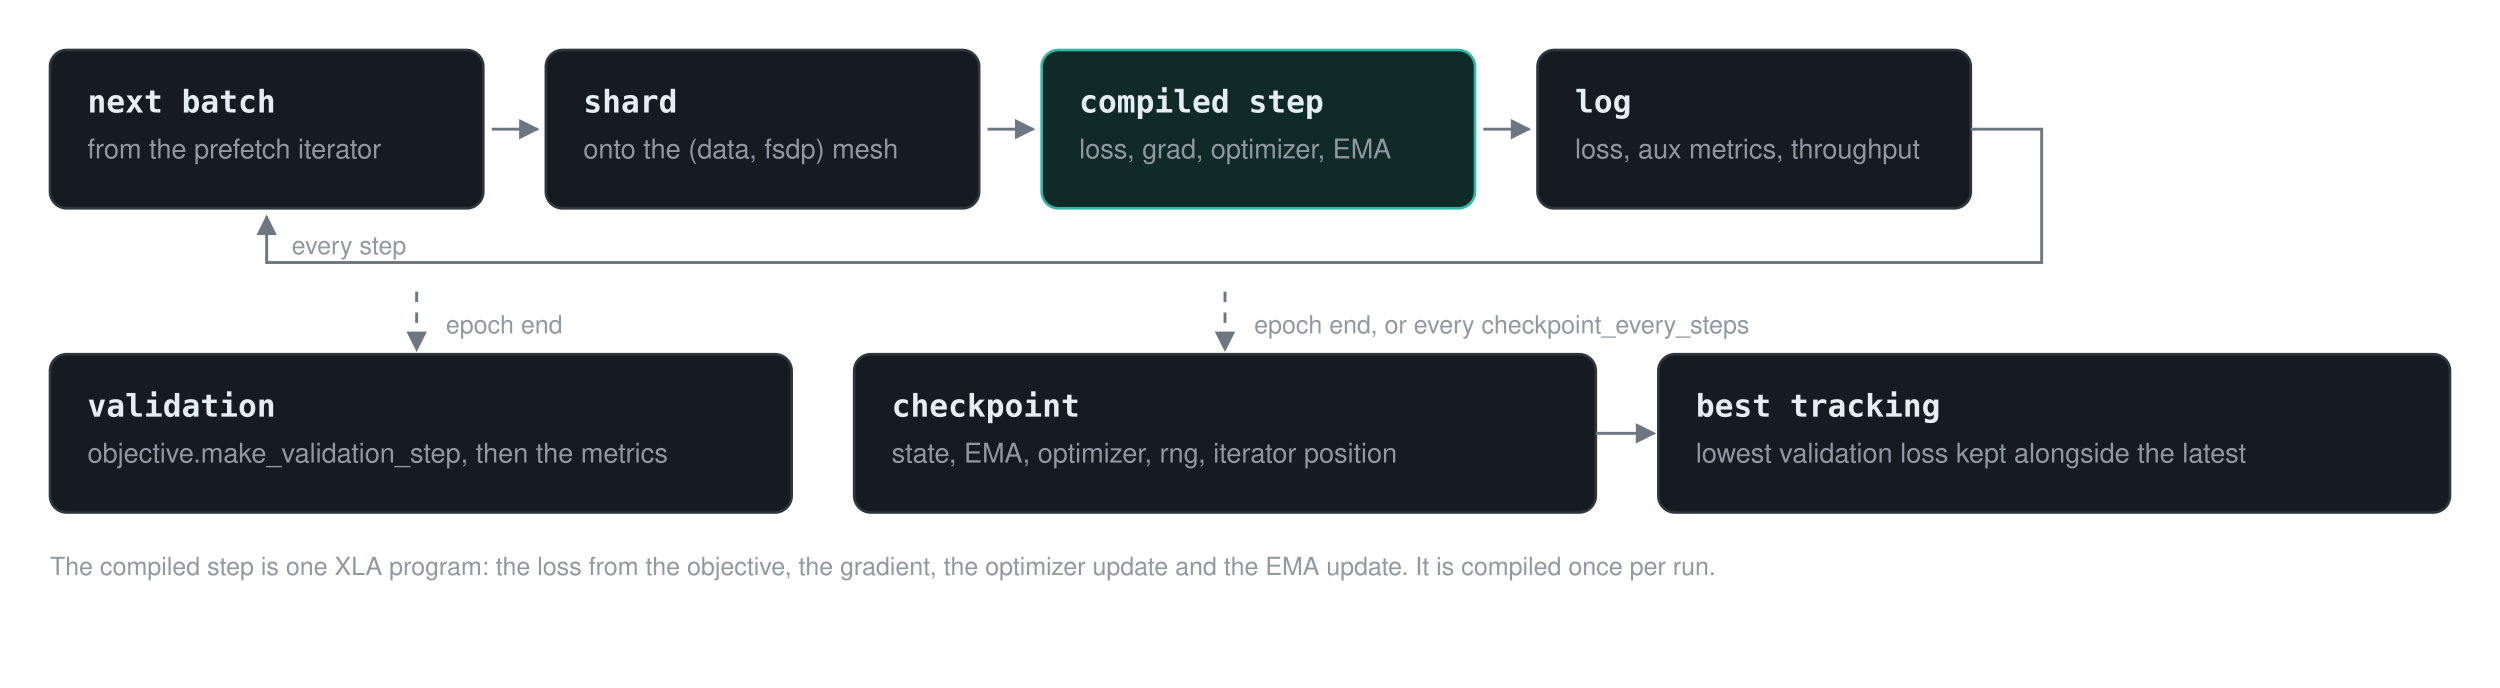
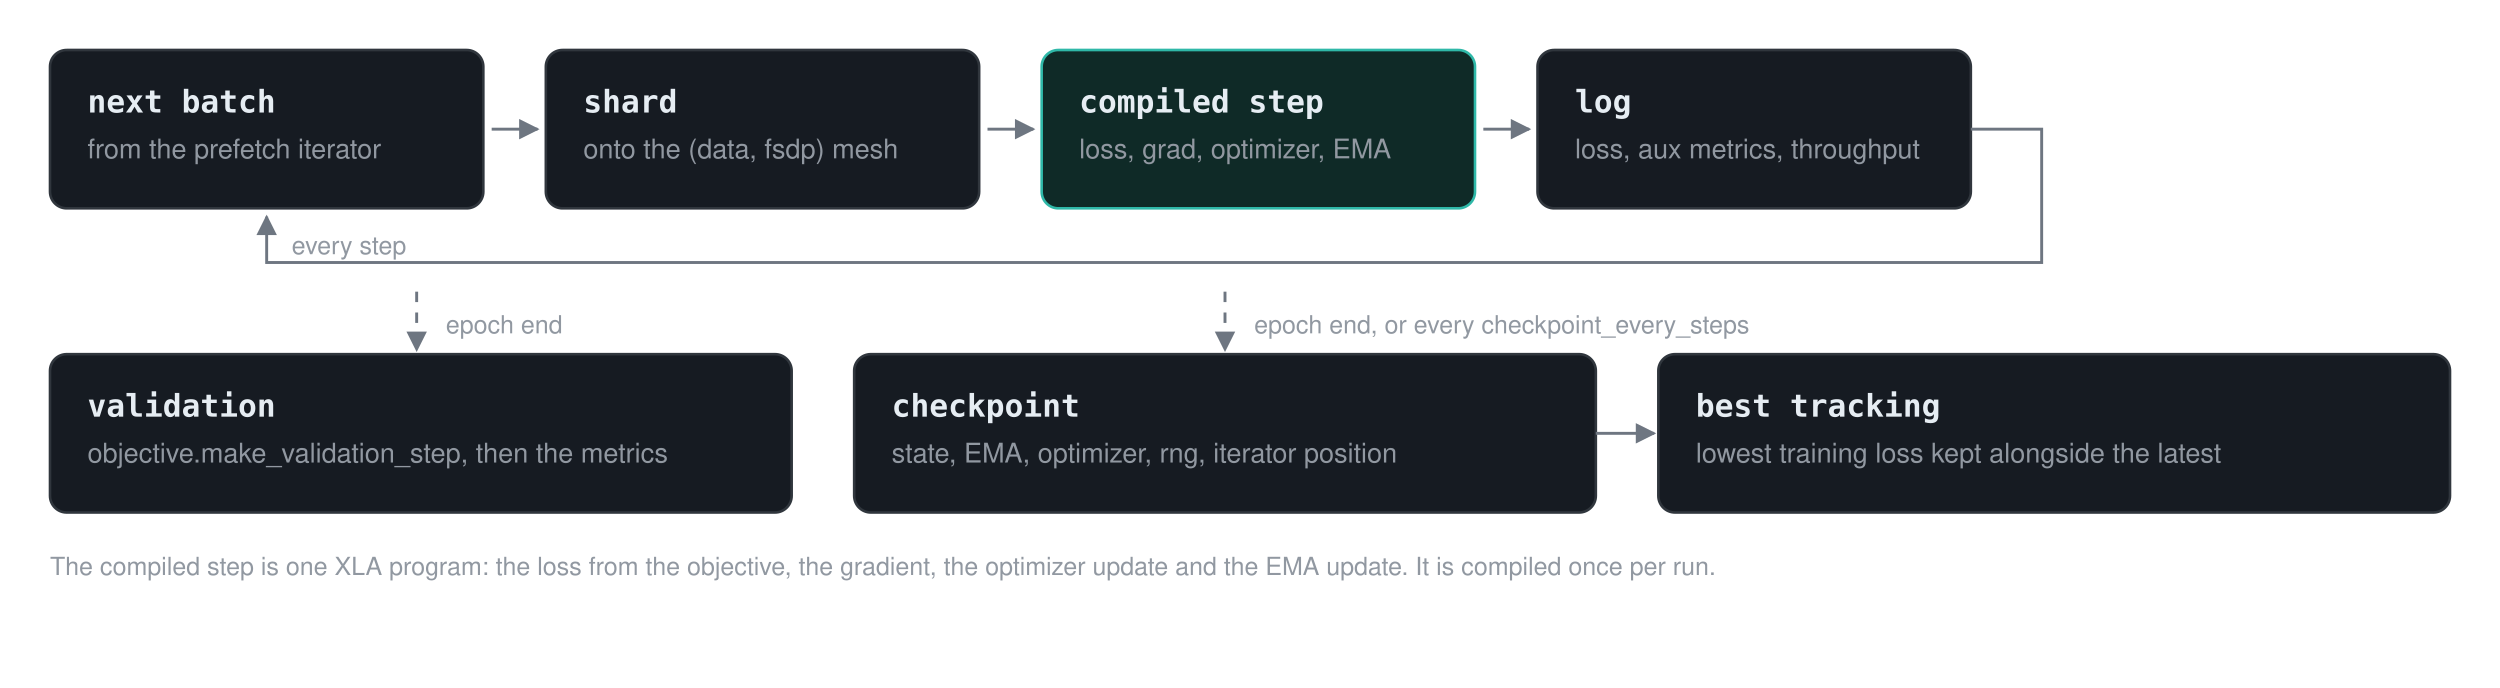
<svg xmlns="http://www.w3.org/2000/svg" width="1200" height="330" viewBox="0 0 1200 330" role="img">
  <defs>
    <marker id="a" viewBox="0 0 10 10" refX="9" refY="5" markerWidth="7" markerHeight="7" orient="auto-start-reverse">
      <path d="M 0 0 L 10 5 L 0 10 z" fill="#6e7681" />
    </marker>
  </defs>
  <rect x="24" y="24" width="208" height="76" rx="8" fill="#161b22" stroke="#30363d" stroke-width="1.25" />
  <text x="42" y="54" font-family="ui-monospace, SFMono-Regular, Menlo, Consolas, monospace" font-size="15" font-weight="600" fill="#e6edf3">next batch</text>
  <text x="42" y="76" font-family="-apple-system, BlinkMacSystemFont, 'Segoe UI', Helvetica, Arial, sans-serif" font-size="13" fill="#9198a1">from the prefetch iterator</text>
  <line x1="236" y1="62.0" x2="258" y2="62.0" stroke="#6e7681" stroke-width="1.4" marker-end="url(#a)" />
  <rect x="262" y="24" width="208" height="76" rx="8" fill="#161b22" stroke="#30363d" stroke-width="1.25" />
  <text x="280" y="54" font-family="ui-monospace, SFMono-Regular, Menlo, Consolas, monospace" font-size="15" font-weight="600" fill="#e6edf3">shard</text>
  <text x="280" y="76" font-family="-apple-system, BlinkMacSystemFont, 'Segoe UI', Helvetica, Arial, sans-serif" font-size="13" fill="#9198a1">onto the (data, fsdp) mesh</text>
  <line x1="474" y1="62.0" x2="496" y2="62.0" stroke="#6e7681" stroke-width="1.4" marker-end="url(#a)" />
  <rect x="500" y="24" width="208" height="76" rx="8" fill="#0f2a27" stroke="#2fb8a8" stroke-width="1.25" />
  <text x="518" y="54" font-family="ui-monospace, SFMono-Regular, Menlo, Consolas, monospace" font-size="15" font-weight="600" fill="#e6edf3">compiled step</text>
  <text x="518" y="76" font-family="-apple-system, BlinkMacSystemFont, 'Segoe UI', Helvetica, Arial, sans-serif" font-size="13" fill="#9198a1">loss, grad, optimizer, EMA</text>
  <line x1="712" y1="62.0" x2="734" y2="62.0" stroke="#6e7681" stroke-width="1.4" marker-end="url(#a)" />
  <rect x="738" y="24" width="208" height="76" rx="8" fill="#161b22" stroke="#30363d" stroke-width="1.25" />
  <text x="756" y="54" font-family="ui-monospace, SFMono-Regular, Menlo, Consolas, monospace" font-size="15" font-weight="600" fill="#e6edf3">log</text>
  <text x="756" y="76" font-family="-apple-system, BlinkMacSystemFont, 'Segoe UI', Helvetica, Arial, sans-serif" font-size="13" fill="#9198a1">loss, aux metrics, throughput</text>
  <path d="M 946 62.0 L 980 62.0 L 980 126 L 128.0 126 L 128.0 104" fill="none" stroke="#6e7681" stroke-width="1.4" marker-end="url(#a)" />
  <text x="140.0" y="122" font-family="-apple-system, BlinkMacSystemFont, 'Segoe UI', Helvetica, Arial, sans-serif" font-size="12" fill="#9198a1" text-anchor="start">every step</text>
  <rect x="24" y="170" width="356" height="76" rx="8" fill="#161b22" stroke="#30363d" stroke-width="1.25" />
  <text x="42" y="200" font-family="ui-monospace, SFMono-Regular, Menlo, Consolas, monospace" font-size="15" font-weight="600" fill="#e6edf3">validation</text>
  <text x="42" y="222" font-family="-apple-system, BlinkMacSystemFont, 'Segoe UI', Helvetica, Arial, sans-serif" font-size="13" fill="#9198a1">objective.make_validation_step, then the metrics</text>
  <rect x="410" y="170" width="356" height="76" rx="8" fill="#161b22" stroke="#30363d" stroke-width="1.25" />
  <text x="428" y="200" font-family="ui-monospace, SFMono-Regular, Menlo, Consolas, monospace" font-size="15" font-weight="600" fill="#e6edf3">checkpoint</text>
  <text x="428" y="222" font-family="-apple-system, BlinkMacSystemFont, 'Segoe UI', Helvetica, Arial, sans-serif" font-size="13" fill="#9198a1">state, EMA, optimizer, rng, iterator position</text>
  <rect x="796" y="170" width="380" height="76" rx="8" fill="#161b22" stroke="#30363d" stroke-width="1.25" />
  <text x="814" y="200" font-family="ui-monospace, SFMono-Regular, Menlo, Consolas, monospace" font-size="15" font-weight="600" fill="#e6edf3">best tracking</text>
-   <text x="814" y="222" font-family="-apple-system, BlinkMacSystemFont, 'Segoe UI', Helvetica, Arial, sans-serif" font-size="13" fill="#9198a1">lowest validation loss kept alongside the latest</text>
+   <text x="814" y="222" font-family="-apple-system, BlinkMacSystemFont, 'Segoe UI', Helvetica, Arial, sans-serif" font-size="13" fill="#9198a1">lowest training loss kept alongside the latest</text>
  <line x1="200" y1="140" x2="200" y2="168" stroke="#6e7681" stroke-width="1.4" marker-end="url(#a)" stroke-dasharray="5 5" />
  <line x1="588" y1="140" x2="588" y2="168" stroke="#6e7681" stroke-width="1.4" marker-end="url(#a)" stroke-dasharray="5 5" />
  <text x="214" y="160" font-family="-apple-system, BlinkMacSystemFont, 'Segoe UI', Helvetica, Arial, sans-serif" font-size="12" fill="#9198a1" text-anchor="start">epoch end</text>
  <text x="602" y="160" font-family="-apple-system, BlinkMacSystemFont, 'Segoe UI', Helvetica, Arial, sans-serif" font-size="12" fill="#9198a1" text-anchor="start">epoch end, or every checkpoint_every_steps</text>
  <line x1="766" y1="208.0" x2="794" y2="208.0" stroke="#6e7681" stroke-width="1.4" marker-end="url(#a)" />
  <text x="24" y="276" font-family="-apple-system, BlinkMacSystemFont, 'Segoe UI', Helvetica, Arial, sans-serif" font-size="12" fill="#9198a1" text-anchor="start">The compiled step is one XLA program: the loss from the objective, the gradient, the optimizer update and the EMA update. It is compiled once per run.</text>
</svg>
